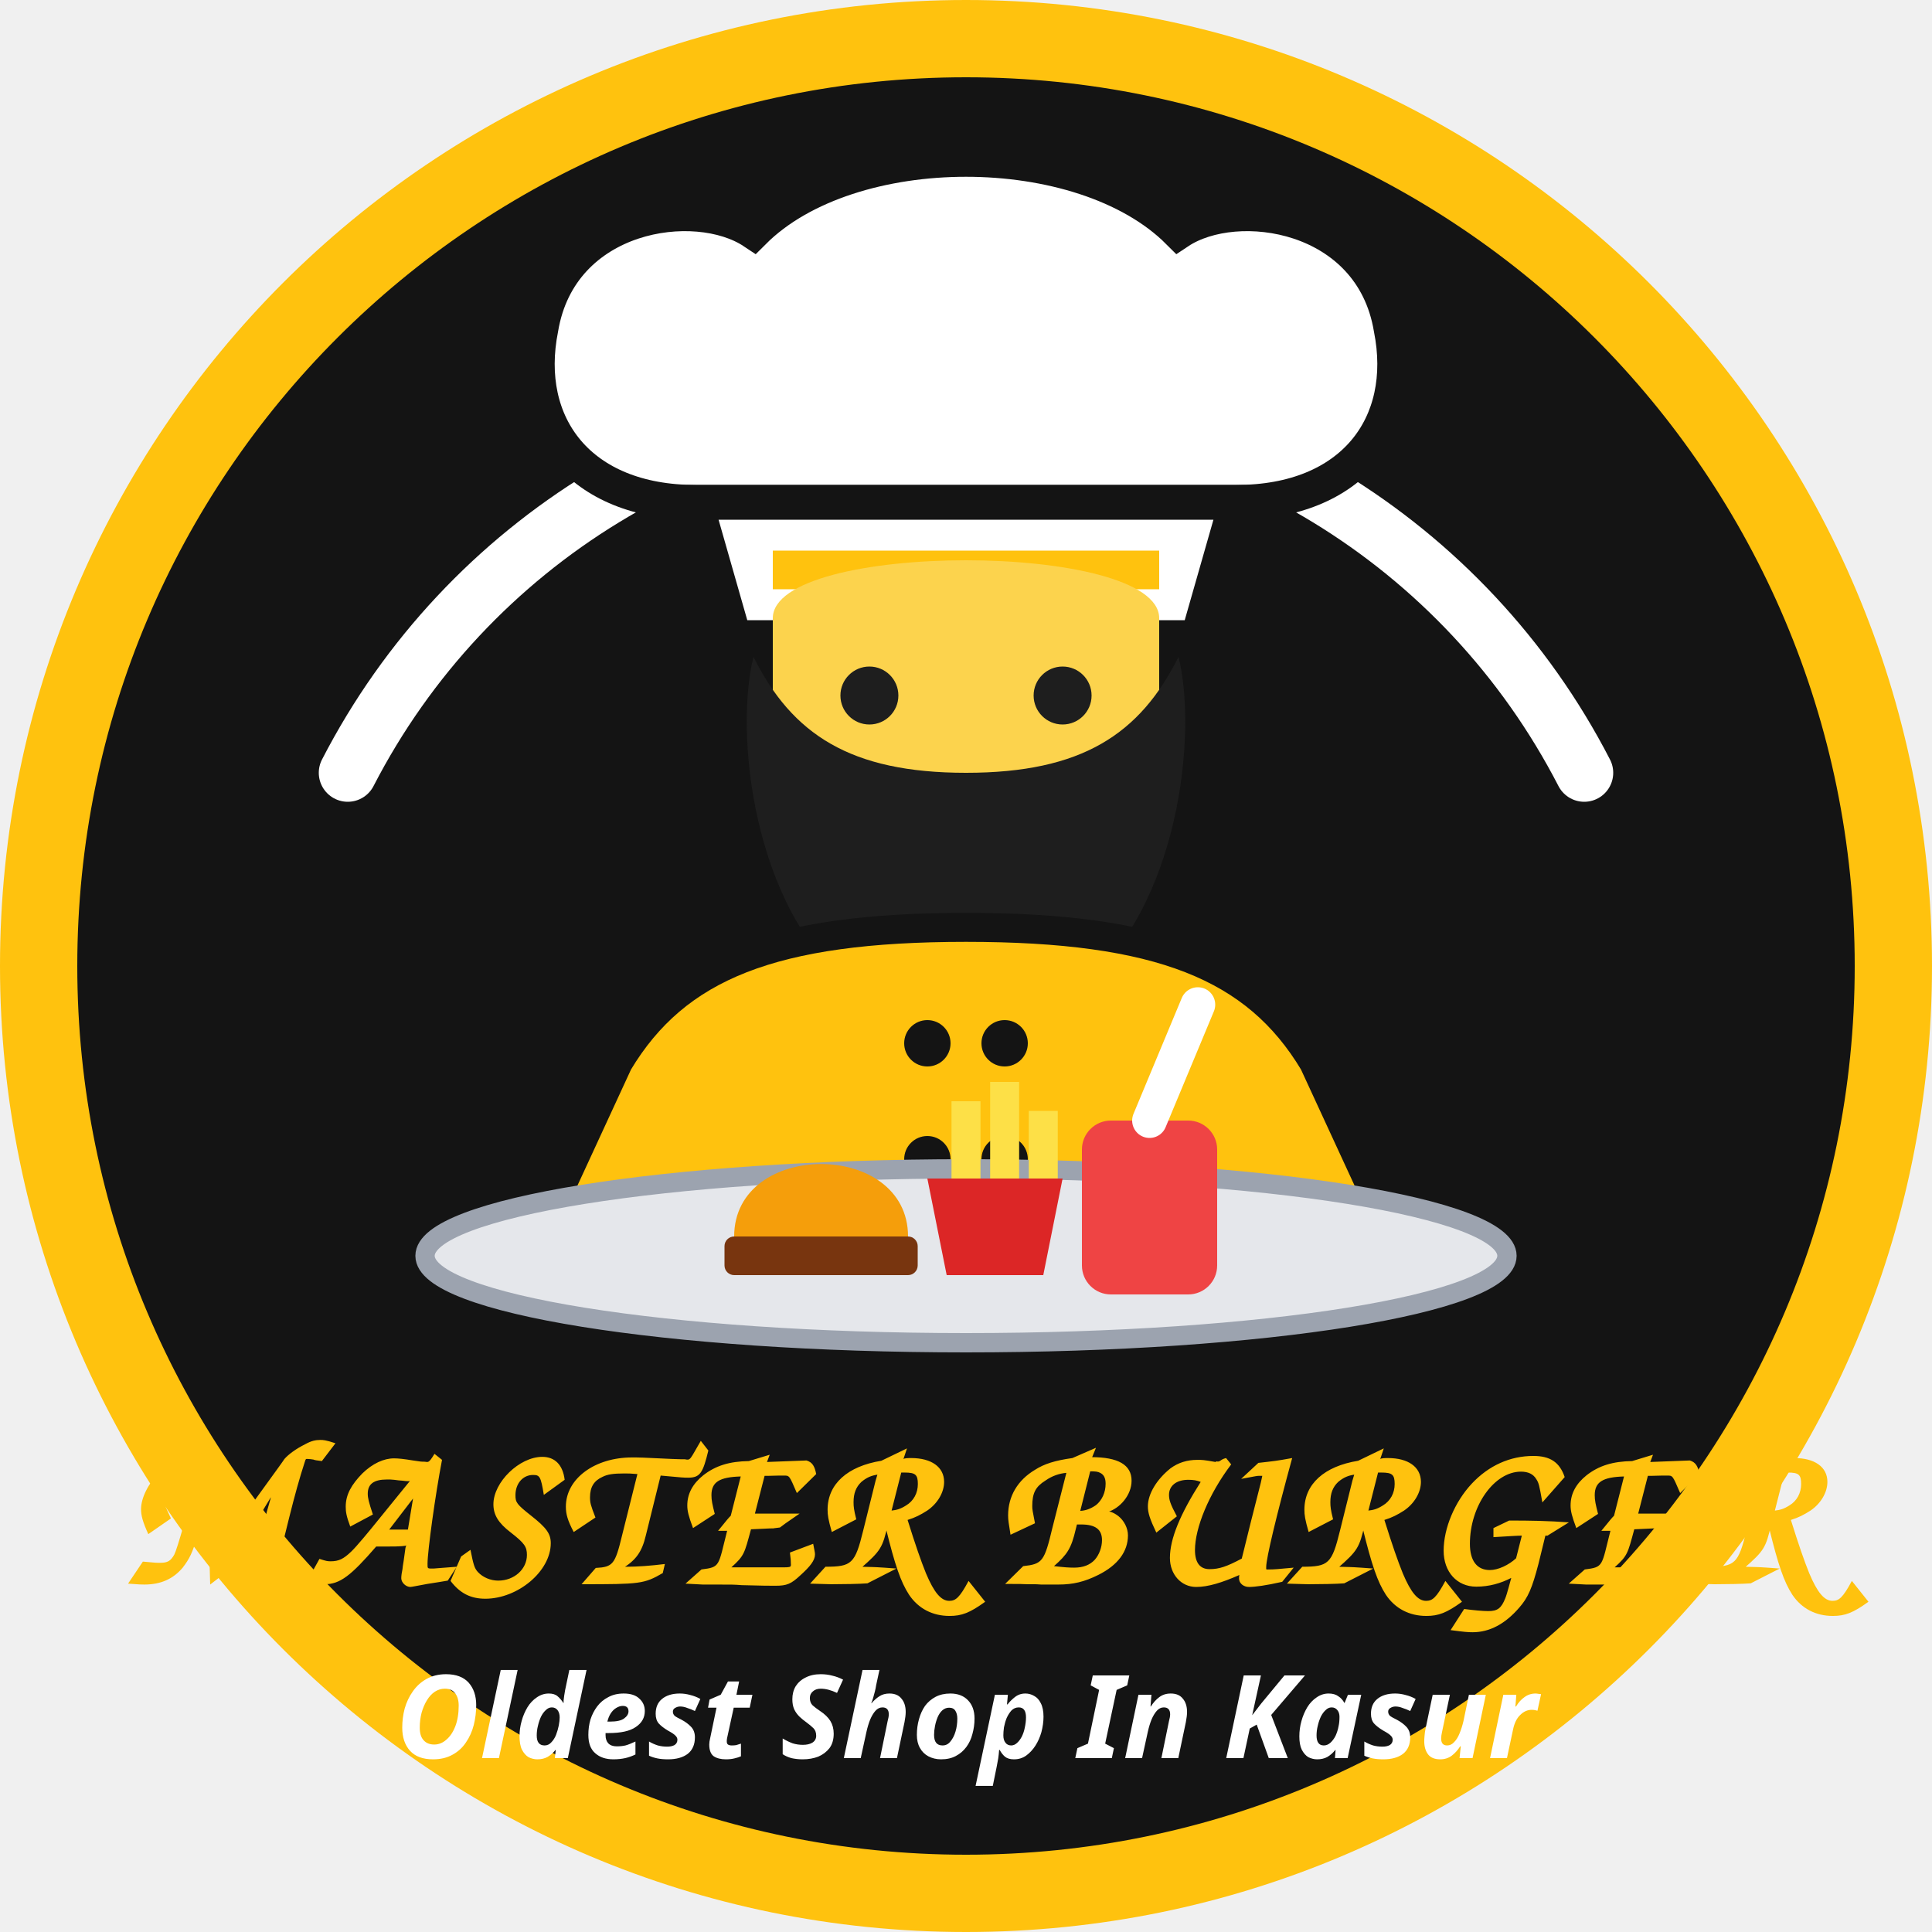
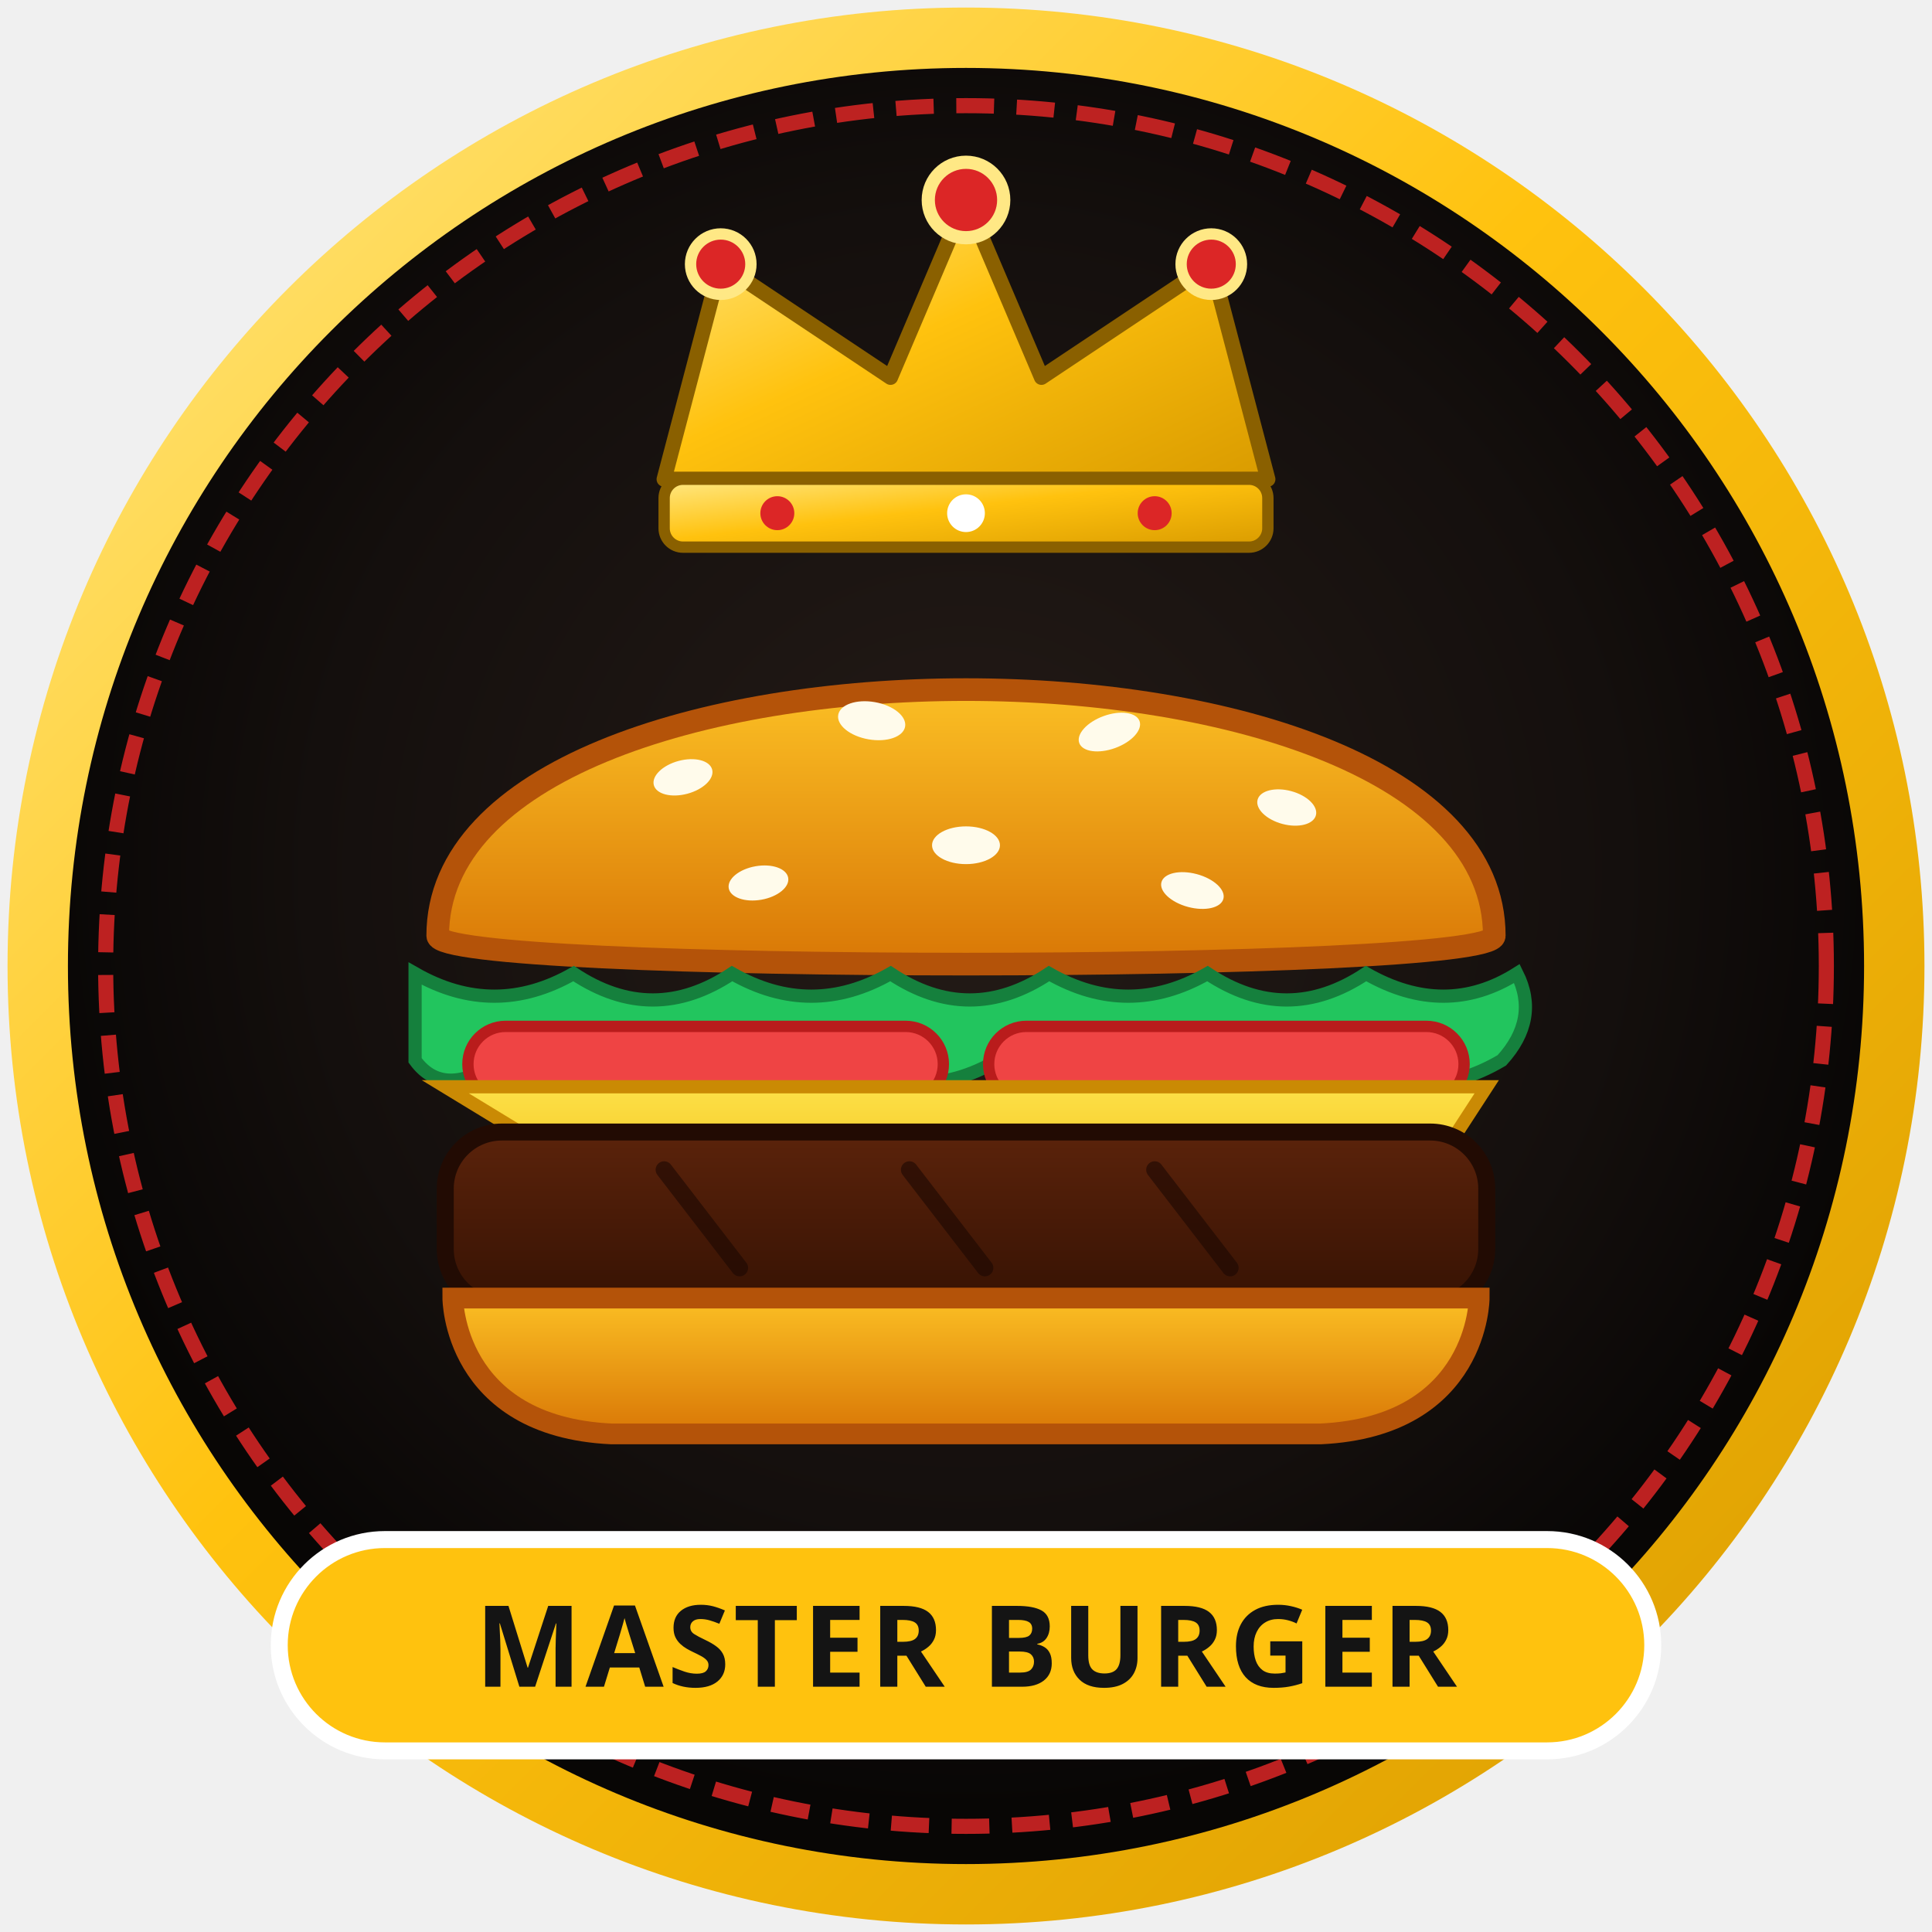
- <svg xmlns="http://www.w3.org/2000/svg" viewBox="0 0 100 100" fill="none">
-   <circle cx="50" cy="50" r="48" fill="#141414" stroke="#FFC20E" stroke-width="4" />
-   <path d="M18 40 A 36 36 0 0 1 82 40" stroke="#FFFFFF" stroke-width="3" stroke-linecap="round" fill="none" />
-   <path d="M36 26 C30 26 27 22 28 17 C29 11 36 10 39 12 C44 7 56 7 61 12 C64 10 71 11 72 17 C73 22 70 26 64 26 Z" fill="#FFFFFF" stroke="#141414" stroke-width="1.8" />
-   <path d="M36 26 L64 26 L62 33 L38 33 Z" fill="#FFFFFF" stroke="#141414" stroke-width="1.8" />
-   <line x1="40" y1="29.5" x2="60" y2="29.5" stroke="#FFC20E" stroke-width="2" />
-   <path d="M40 32 C40 28 60 28 60 32 L60 41 C60 47 55 51 50 51 C45 51 40 47 40 41 Z" fill="#FCD34D" />
-   <path d="M39 34 C38 38 39 47 44 51 C47 53 53 53 56 51 C61 47 62 38 61 34 C59 38 56 40 50 40 C44 40 41 38 39 34 Z" fill="#1E1E1E" />
-   <path d="M43 42 C46 41 50 43 50 43 C50 43 54 41 57 42 C58 43 57 45 55 44.5 C52 44 50 45 50 45 C50 45 48 44 45 44.5 C43 45 42 43 43 42 Z" fill="#1E1E1E" />
-   <circle cx="45" cy="36" r="1.5" fill="#1E1E1E" />
-   <circle cx="55" cy="36" r="1.5" fill="#1E1E1E" />
-   <path d="M32 55 C35 50 40 48 50 48 C60 48 65 50 68 55 L74 68 L26 68 Z" fill="#FFC20E" stroke="#141414" stroke-width="1.5" />
-   <circle cx="48" cy="54" r="1.2" fill="#141414" />
-   <circle cx="52" cy="54" r="1.2" fill="#141414" />
-   <circle cx="48" cy="60" r="1.2" fill="#141414" />
-   <circle cx="52" cy="60" r="1.2" fill="#141414" />
-   <ellipse cx="50" cy="65" rx="28" ry="4.5" fill="#E5E7EB" stroke="#9CA3AF" stroke-width="1" />
-   <path d="M38 64 C38 59 47 59 47 64 Z" fill="#F59E0B" />
-   <rect x="37.5" y="64" width="10" height="2" rx="0.5" fill="#78350F" />
-   <rect x="56" y="58" width="7" height="9" rx="1.5" fill="#EF4444" />
-   <line x1="59.5" y1="58" x2="62" y2="52" stroke="#FFFFFF" stroke-width="1.8" stroke-linecap="round" />
-   <path d="M48 61 L55 61 L54 66 L49 66 Z" fill="#DC2626" />
-   <line x1="50" y1="61" x2="50" y2="57" stroke="#FDE047" stroke-width="1.5" />
-   <line x1="52" y1="61" x2="52" y2="56" stroke="#FDE047" stroke-width="1.5" />
-   <line x1="54" y1="61" x2="54" y2="57.5" stroke="#FDE047" stroke-width="1.5" />
-   <text x="50" y="82" font-family="'Lilita One', cursive, sans-serif" font-weight="900" font-size="10.5" fill="#FFC20E" text-anchor="middle" letter-spacing="0.5">
-     MASTER BURGER
-   </text>
-   <text x="50" y="91" font-family="'Plus Jakarta Sans', sans-serif" font-style="italic" font-weight="800" font-size="6" fill="#FFFFFF" text-anchor="middle">
-     Oldest Shop In Kasur
-   </text>
+ <svg xmlns="http://www.w3.org/2000/svg" viewBox="0 0 512 512" width="512" height="512">
+   <defs>
+     <radialGradient id="bgGrad" cx="50%" cy="45%" r="50%">
+       <stop offset="0%" stop-color="#241B17" />
+       <stop offset="70%" stop-color="#140F0D" />
+       <stop offset="100%" stop-color="#080605" />
+     </radialGradient>
+     <linearGradient id="goldGrad" x1="0%" y1="0%" x2="100%" y2="100%">
+       <stop offset="0%" stop-color="#FFE885" />
+       <stop offset="45%" stop-color="#FFC20E" />
+       <stop offset="100%" stop-color="#D99B00" />
+     </linearGradient>
+     <linearGradient id="bunGrad" x1="0%" y1="0%" x2="0%" y2="100%">
+       <stop offset="0%" stop-color="#FBBF24" />
+       <stop offset="100%" stop-color="#D97706" />
+     </linearGradient>
+     <linearGradient id="pattyGrad" x1="0%" y1="0%" x2="0%" y2="100%">
+       <stop offset="0%" stop-color="#5B230B" />
+       <stop offset="100%" stop-color="#361203" />
+     </linearGradient>
+     <linearGradient id="cheeseGrad" x1="0%" y1="0%" x2="0%" y2="100%">
+       <stop offset="0%" stop-color="#FDE047" />
+       <stop offset="100%" stop-color="#EAB308" />
+     </linearGradient>
+   </defs>
+   <circle cx="256" cy="256" r="246" fill="url(#bgGrad)" stroke="url(#goldGrad)" stroke-width="16" />
+   <circle cx="256" cy="256" r="228" fill="none" stroke="#DC2626" stroke-width="4" stroke-dasharray="10 6" opacity="0.85" />
+   <g transform="translate(256, 115)">
+     <path d="M-80 12 L-65 -45 L-20 -15 L0 -62 L20 -15 L65 -45 L80 12 Z" fill="url(#goldGrad)" stroke="#8A6000" stroke-width="4" stroke-linejoin="round" />
+     <circle cx="-65" cy="-45" r="8" fill="#DC2626" stroke="#FFE885" stroke-width="3" />
+     <circle cx="0" cy="-62" r="10" fill="#DC2626" stroke="#FFE885" stroke-width="3.5" />
+     <circle cx="65" cy="-45" r="8" fill="#DC2626" stroke="#FFE885" stroke-width="3" />
+     <rect x="-80" y="12" width="160" height="18" rx="5" fill="url(#goldGrad)" stroke="#8A6000" stroke-width="3" />
+     <circle cx="-50" cy="21" r="4.5" fill="#DC2626" />
+     <circle cx="0" cy="21" r="5" fill="#FFFFFF" />
+     <circle cx="50" cy="21" r="4.5" fill="#DC2626" />
+   </g>
+   <g transform="translate(256, 276)">
+     <path d="M-140 -28 C-140 -115 140 -115 140 -28 C140 -18 -140 -18 -140 -28 Z" fill="url(#bunGrad)" stroke="#B45309" stroke-width="6" />
+     <ellipse cx="-75" cy="-70" rx="8" ry="4.5" fill="#FFFBEB" transform="rotate(-15 -75 -70)" />
+     <ellipse cx="-25" cy="-85" rx="9" ry="5" fill="#FFFBEB" transform="rotate(10 -25 -85)" />
+     <ellipse cx="38" cy="-82" rx="8.5" ry="4.5" fill="#FFFBEB" transform="rotate(-20 38 -82)" />
+     <ellipse cx="85" cy="-62" rx="8" ry="4.5" fill="#FFFBEB" transform="rotate(15 85 -62)" />
+     <ellipse cx="0" cy="-52" rx="9" ry="5" fill="#FFFBEB" />
+     <ellipse cx="-55" cy="-42" rx="8" ry="4.5" fill="#FFFBEB" transform="rotate(-10 -55 -42)" />
+     <ellipse cx="60" cy="-40" rx="8.5" ry="4.5" fill="#FFFBEB" transform="rotate(15 60 -40)" />
+     <path d="M-146 -18 Q-125 -6 -104 -18 Q-83 -4 -62 -18 Q-41 -6 -20 -18 Q1 -4 22 -18 Q43 -6 64 -18 Q85 -4 106 -18 Q127 -6 146 -18 Q152 -6 142 5 Q120 18 98 4 Q76 18 54 4 Q32 18 10 4 Q-12 18 -34 4 Q-56 18 -78 4 Q-100 18 -122 4 Q-138 16 -146 5 Z" fill="#22C55E" stroke="#15803D" stroke-width="3.5" />
+     <rect x="-132" y="-4" width="126" height="20" rx="10" fill="#EF4444" stroke="#B91C1C" stroke-width="3" />
+     <rect x="6" y="-4" width="126" height="20" rx="10" fill="#EF4444" stroke="#B91C1C" stroke-width="3" />
+     <path d="M-138 12 L138 12 L125 32 L98 26 L76 54 L54 26 L-16 26 L-38 58 L-60 26 L-115 26 Z" fill="url(#cheeseGrad)" stroke="#CA8A04" stroke-width="3.5" />
+     <rect x="-138" y="24" width="276" height="46" rx="15" fill="url(#pattyGrad)" stroke="#220B03" stroke-width="4.5" />
+     <line x1="-80" y1="34" x2="-60" y2="60" stroke="#1A0702" stroke-width="4.5" stroke-linecap="round" opacity="0.6" />
+     <line x1="-15" y1="34" x2="5" y2="60" stroke="#1A0702" stroke-width="4.5" stroke-linecap="round" opacity="0.6" />
+     <line x1="50" y1="34" x2="70" y2="60" stroke="#1A0702" stroke-width="4.5" stroke-linecap="round" opacity="0.6" />
+     <path d="M-136 68 C-136 68 -136 102 -94 104 L94 104 C136 102 136 68 136 68 Z" fill="url(#bunGrad)" stroke="#B45309" stroke-width="5.5" />
+   </g>
+   <g transform="translate(256, 436)">
+     <rect x="-182" y="-28" width="364" height="56" rx="28" fill="#FFC20E" stroke="#FFFFFF" stroke-width="4.5" />
+     <text x="0" y="11" font-family="Arial Black, Impact, sans-serif" font-weight="900" font-size="30" fill="#141414" text-anchor="middle" letter-spacing="1">
+       MASTER BURGER
+     </text>
+   </g>
</svg>
